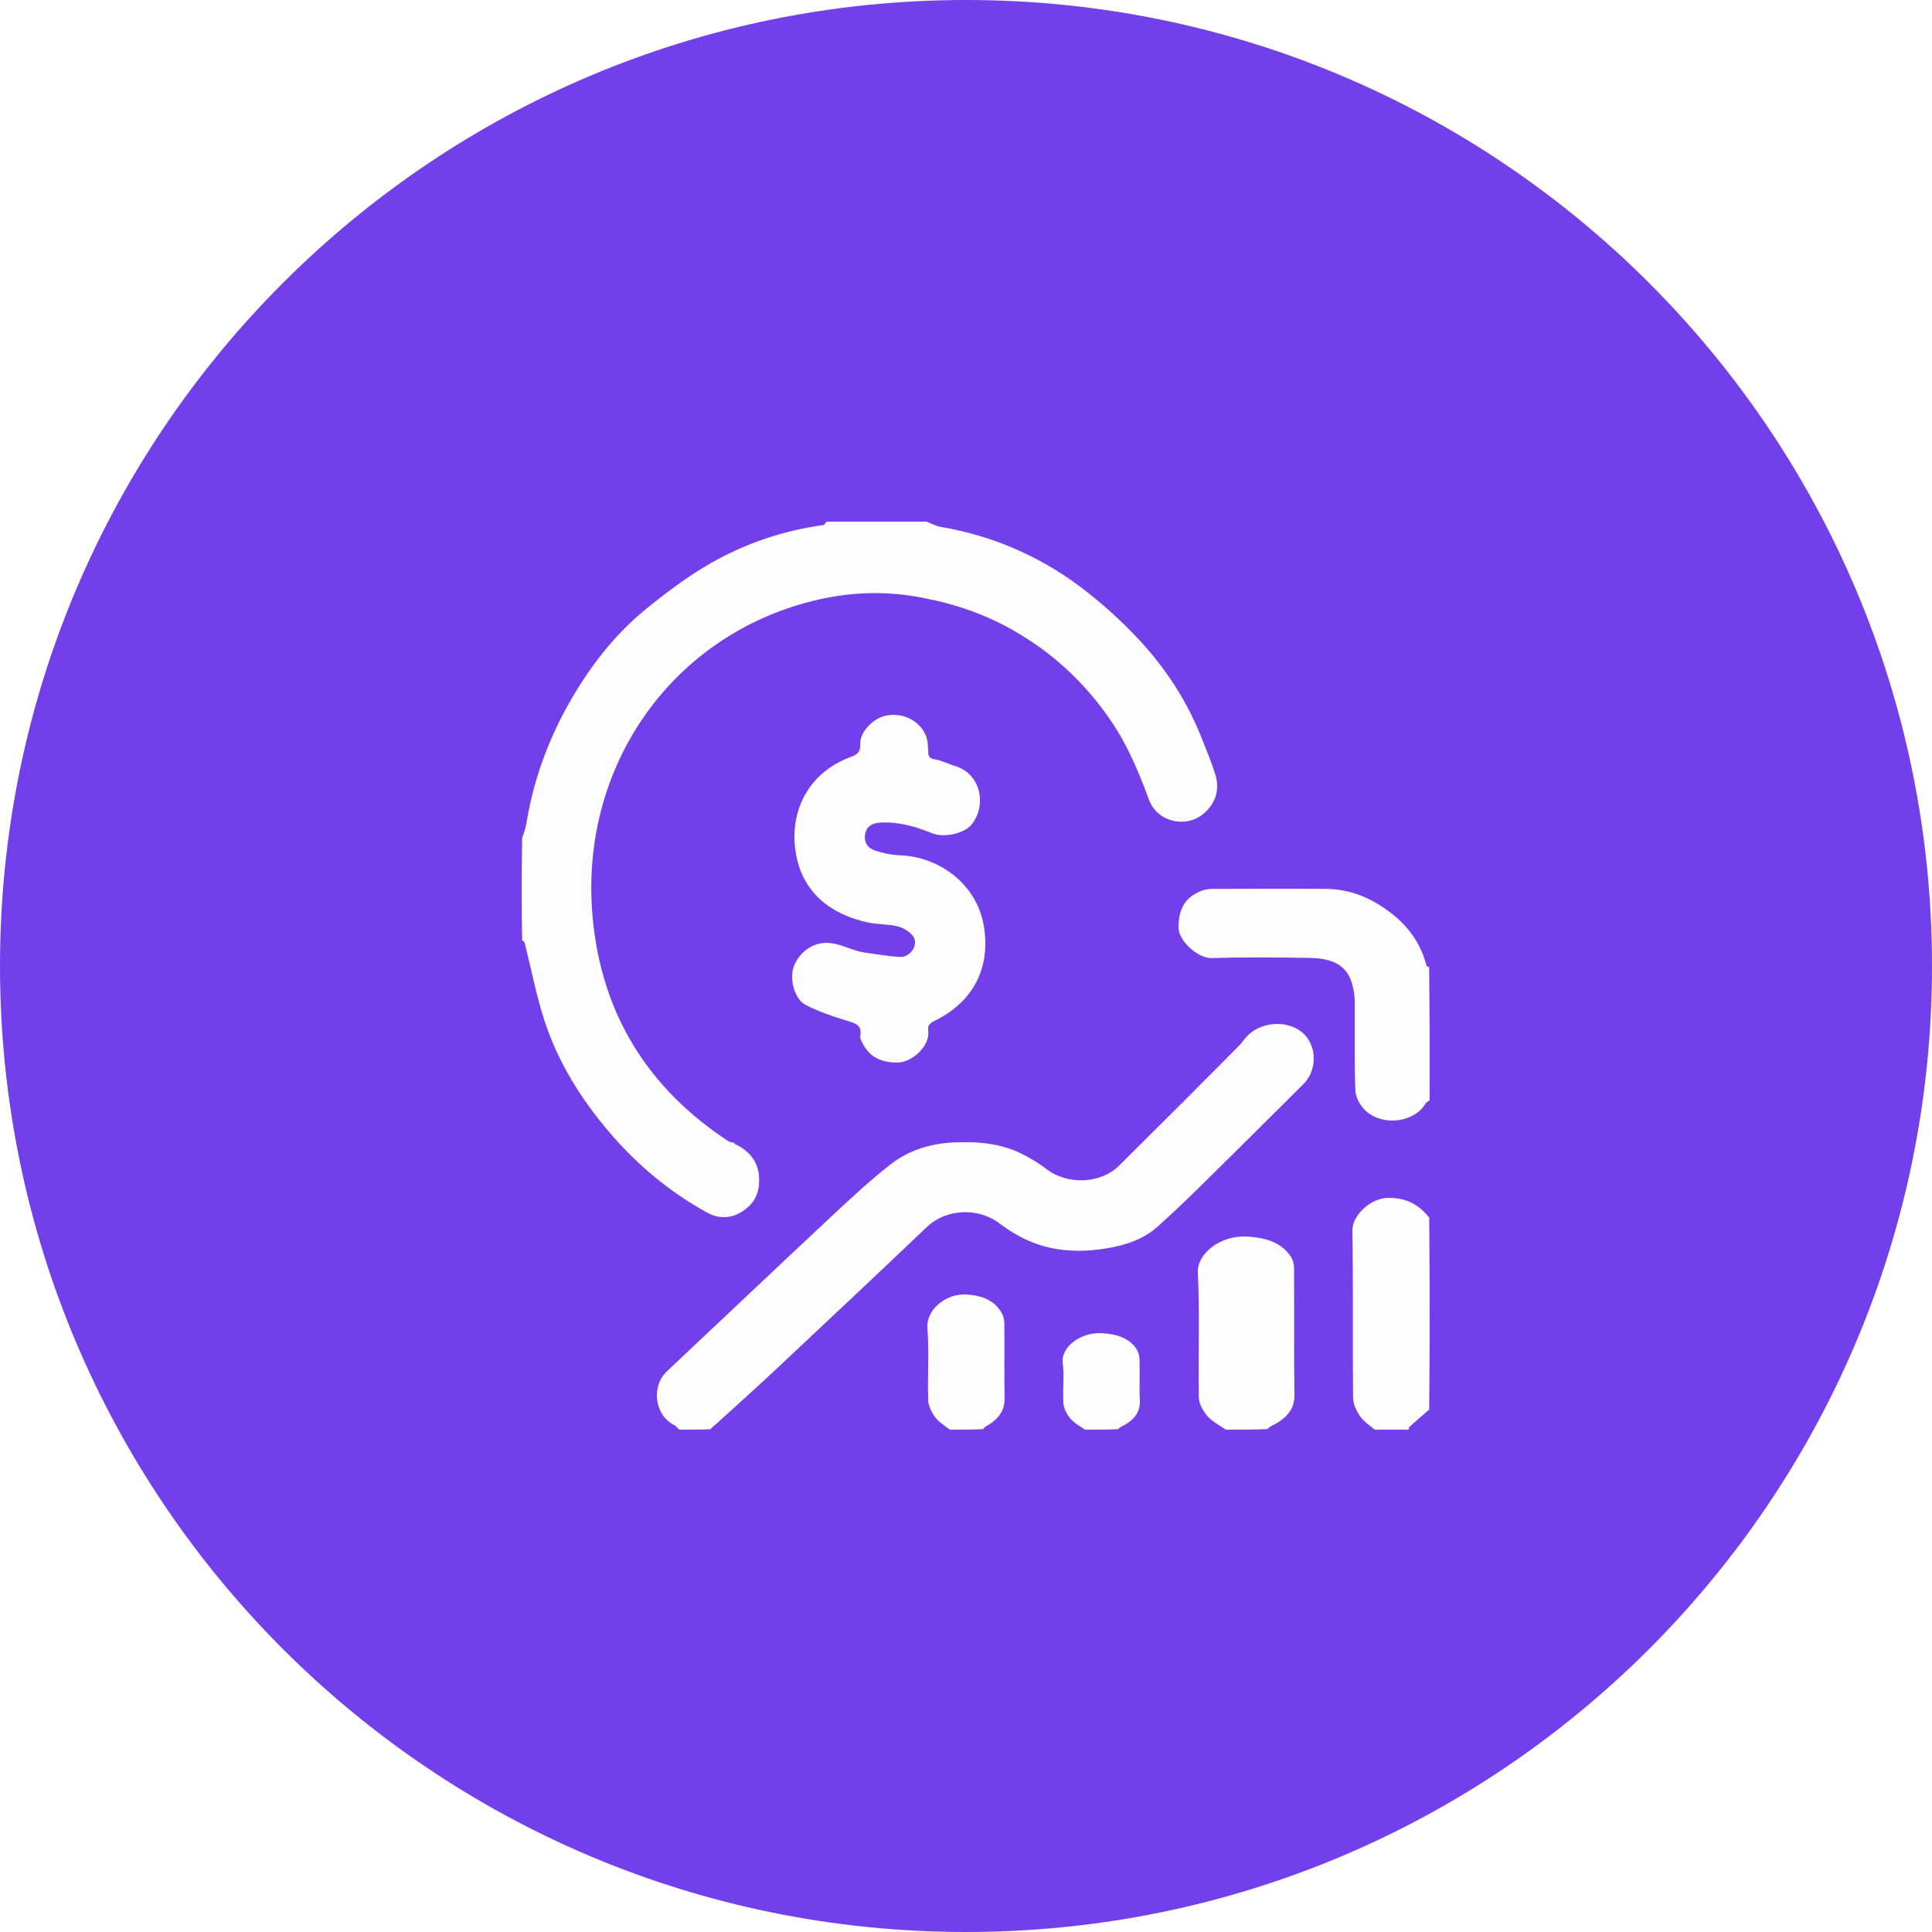
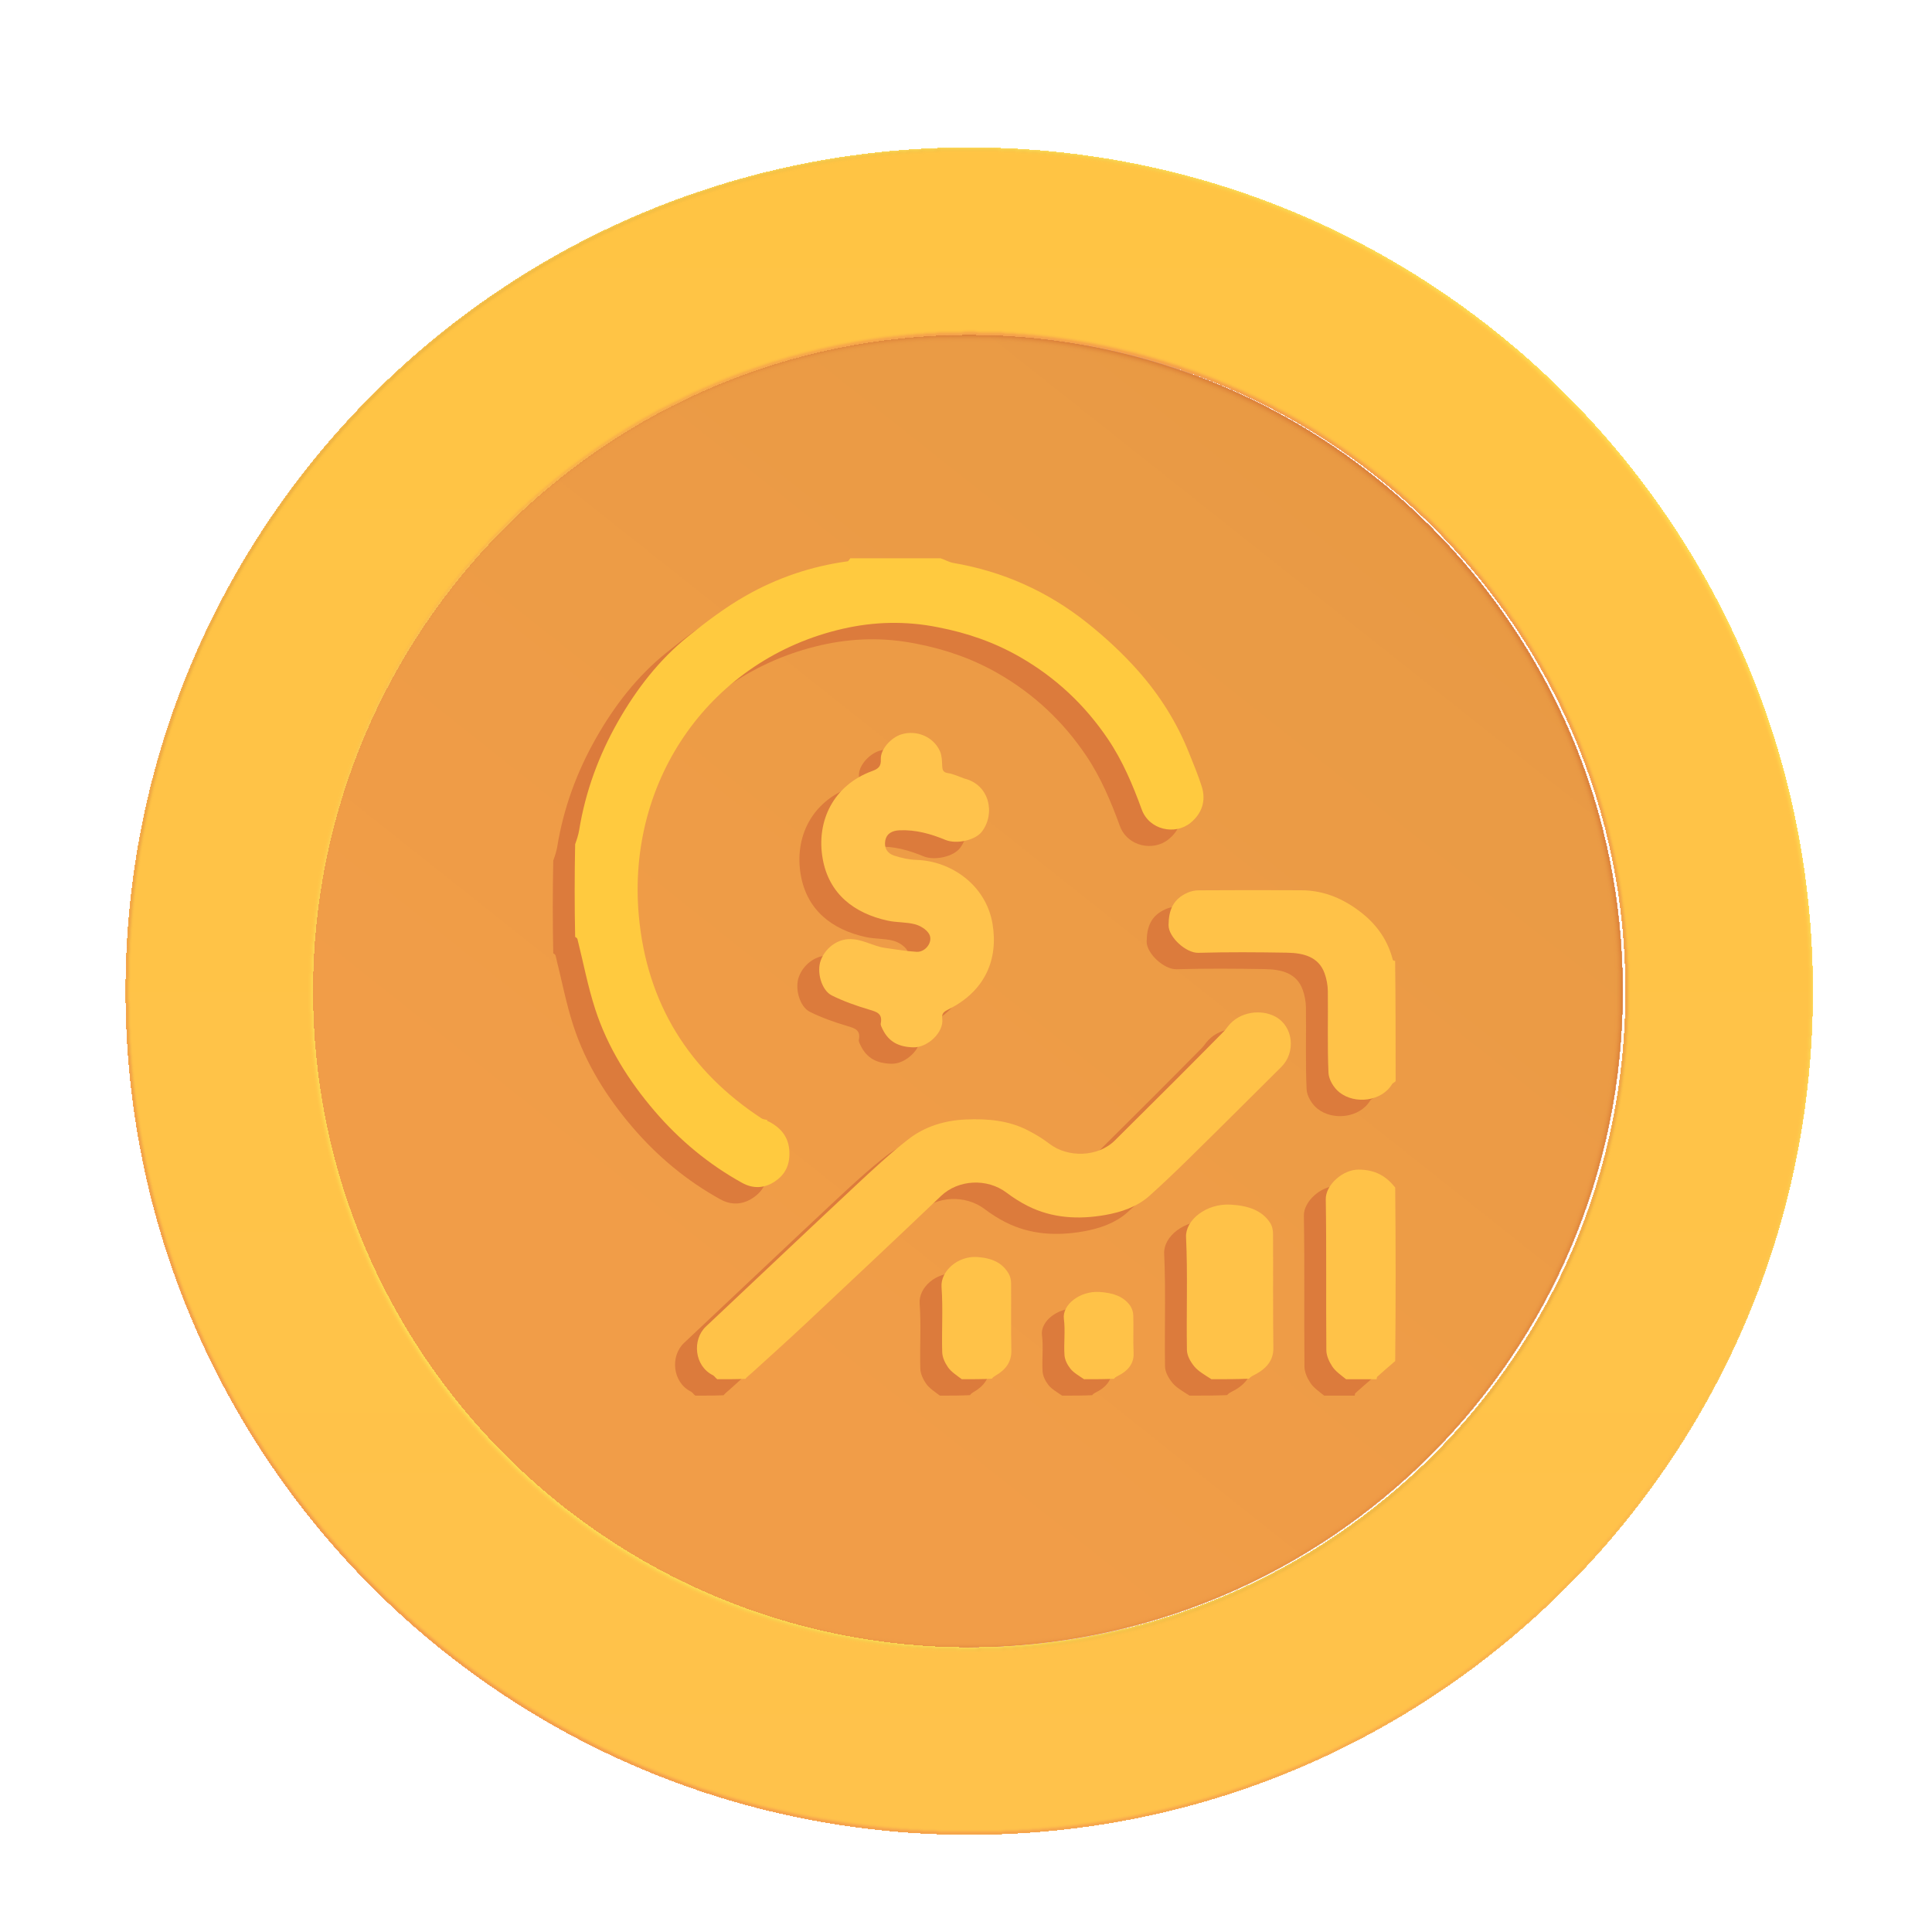
- <svg xmlns="http://www.w3.org/2000/svg" width="100" height="100" viewBox="0 0 100 100" fill="none">
-   <rect width="100" height="100" rx="50" fill="#723FEB" />
-   <path d="M47.943 27C48.216 27.092 48.44 27.228 48.679 27.269C51.511 27.751 54.075 28.895 56.338 30.698C57.382 31.529 58.379 32.452 59.267 33.456C60.483 34.831 61.473 36.389 62.165 38.126C62.422 38.772 62.694 39.413 62.902 40.076C63.157 40.891 62.905 41.62 62.255 42.149C61.376 42.864 59.895 42.562 59.465 41.384C58.95 39.973 58.373 38.599 57.53 37.352C56.202 35.386 54.534 33.829 52.507 32.661C51.052 31.823 49.506 31.28 47.811 30.953C45.947 30.578 44.144 30.629 42.364 31.034C34.876 32.739 29.959 39.593 30.673 47.468C31.13 52.51 33.567 56.361 37.702 59.069C37.793 59.129 37.921 59.129 38.032 59.157C38.032 59.157 38.026 59.161 38.01 59.189C38.036 59.229 38.08 59.241 38.123 59.253C38.888 59.653 39.326 60.24 39.293 61.182C39.268 61.866 38.972 62.344 38.444 62.69C37.847 63.081 37.204 63.1 36.59 62.761C34.678 61.704 33.005 60.316 31.573 58.644C30.096 56.921 28.886 55.001 28.174 52.808C27.751 51.504 27.495 50.142 27.16 48.808C27.147 48.756 27.097 48.714 27.027 48.678C26.991 46.926 26.991 45.163 27.027 43.372C27.128 43.088 27.213 42.834 27.255 42.574C27.618 40.35 28.383 38.277 29.485 36.34C30.542 34.484 31.835 32.815 33.481 31.486C34.532 30.637 35.623 29.813 36.788 29.15C38.598 28.119 40.555 27.457 42.619 27.177C42.679 27.168 42.727 27.061 42.781 27C44.487 27 46.194 27 47.943 27Z" fill="#FDFDFD" />
-   <path d="M35.163 74C35.052 73.922 35.002 73.815 34.915 73.772C33.847 73.244 33.715 71.734 34.514 70.983C37.37 68.298 40.213 65.599 43.077 62.921C44.058 62.005 45.044 61.086 46.108 60.259C47.039 59.535 48.171 59.183 49.396 59.13C50.639 59.077 51.85 59.183 52.961 59.759C53.385 59.979 53.802 60.229 54.176 60.518C55.227 61.33 56.957 61.296 57.928 60.328C59.07 59.19 60.217 58.055 61.358 56.915C62.295 55.979 63.227 55.038 64.158 54.097C64.251 54.003 64.327 53.894 64.408 53.79C65.057 52.956 66.299 52.793 67.129 53.25C68.152 53.814 68.289 55.289 67.46 56.117C66.884 56.693 66.306 57.266 65.728 57.839C64.519 59.038 63.315 60.243 62.097 61.434C61.379 62.137 60.652 62.834 59.9 63.505C59.194 64.135 58.287 64.438 57.367 64.599C55.848 64.866 54.337 64.786 52.936 64.08C52.51 63.865 52.102 63.605 51.725 63.32C50.618 62.484 48.969 62.56 47.972 63.511C45.398 65.962 42.806 68.397 40.213 70.83C39.209 71.773 38.181 72.694 37.161 73.622C37.031 73.741 36.885 73.845 36.778 73.978C36.275 74 35.741 74 35.163 74Z" fill="#FDFDFD" />
-   <path d="M74 56.937C73.932 57.017 73.834 57.042 73.801 57.098C73.213 58.095 71.664 58.286 70.771 57.568C70.451 57.31 70.172 56.842 70.156 56.459C70.087 54.902 70.138 53.34 70.118 51.78C70.114 51.439 70.048 51.085 69.932 50.761C69.591 49.812 68.72 49.597 67.784 49.581C66.092 49.552 64.397 49.541 62.706 49.589C62 49.608 60.994 48.69 61 48.007C61.007 47.168 61.24 46.521 62.088 46.147C62.279 46.063 62.507 46.011 62.718 46.01C64.685 46 66.652 45.995 68.619 46.008C69.955 46.016 71.087 46.534 72.074 47.318C72.967 48.026 73.565 48.92 73.837 49.988C73.847 50.024 73.906 50.049 73.971 50.049C74 52.311 74 54.603 74 56.937Z" fill="#FDFDFD" />
-   <path d="M71.162 74C70.863 73.76 70.556 73.549 70.374 73.272C70.191 72.995 70.036 72.653 70.033 72.338C70.008 69.457 70.046 66.575 70 63.694C69.987 62.888 70.967 61.995 71.879 62C72.84 62.005 73.456 62.374 73.975 63.025C74.008 66.317 74.008 69.625 73.975 72.959C73.61 73.274 73.276 73.562 72.949 73.856C72.916 73.885 72.923 73.951 72.911 74C72.344 74 71.776 74 71.162 74Z" fill="#FDFDFD" />
-   <path d="M63.453 74C63.081 73.758 62.7 73.546 62.473 73.267C62.245 72.988 62.056 72.644 62.051 72.326C62.015 70.173 62.101 68.018 62.001 65.868C61.956 64.89 63.158 63.923 64.558 64.005C65.611 64.067 66.349 64.356 66.799 65.024C66.928 65.214 66.98 65.45 66.981 65.665C66.994 67.848 66.971 70.031 67 72.214C67.009 72.908 66.621 73.402 65.862 73.779C65.764 73.828 65.674 73.886 65.603 73.97C64.921 74 64.216 74 63.453 74Z" fill="#FDFDFD" />
-   <path d="M49.163 74C48.865 73.777 48.56 73.581 48.379 73.323C48.197 73.065 48.05 72.748 48.041 72.454C48.005 71.211 48.094 69.964 48.003 68.725C47.937 67.822 48.926 66.929 50.046 67.004C50.888 67.062 51.477 67.329 51.84 67.945C51.937 68.11 51.983 68.311 51.985 68.496C51.997 69.781 51.971 71.066 52 72.35C52.014 72.992 51.697 73.448 51.089 73.796C51.011 73.841 50.939 73.895 50.883 73.972C50.337 74 49.773 74 49.163 74Z" fill="#FDFDFD" />
-   <path d="M56.162 74C55.865 73.8 55.56 73.625 55.379 73.395C55.197 73.164 55.059 72.882 55.041 72.617C54.995 71.927 55.096 71.229 55.007 70.543C54.903 69.737 55.925 68.934 57.045 69.004C57.823 69.053 58.397 69.257 58.772 69.749C58.902 69.92 58.974 70.139 58.98 70.338C59.005 71.054 58.963 71.772 58.998 72.487C59.028 73.09 58.701 73.521 58.047 73.838C57.981 73.869 57.924 73.912 57.882 73.975C57.336 74 56.772 74 56.162 74Z" fill="#FDFDFD" />
-   <path d="M49.309 39.611C50.749 39.962 51.1 41.614 50.314 42.649C49.936 43.147 48.855 43.385 48.224 43.123C47.384 42.775 46.519 42.534 45.596 42.574C45.14 42.593 44.85 42.789 44.783 43.157C44.703 43.592 44.905 43.899 45.286 44.023C45.695 44.155 46.131 44.255 46.557 44.268C48.577 44.33 50.547 45.729 50.92 47.917C51.268 49.967 50.492 51.783 48.407 52.823C48.15 52.951 48.002 53.048 48.044 53.356C48.149 54.128 47.213 55.02 46.392 55C45.572 54.98 44.988 54.701 44.628 53.962C44.577 53.857 44.504 53.73 44.524 53.629C44.634 53.069 44.299 52.97 43.864 52.841C43.133 52.624 42.401 52.368 41.719 52.028C41.136 51.738 40.838 50.688 41.09 50.017C41.353 49.317 42 48.846 42.658 48.807C43.428 48.762 44.048 49.205 44.761 49.306C45.364 49.391 45.967 49.495 46.574 49.532C47.094 49.563 47.544 48.942 47.29 48.507C47.138 48.247 46.784 48.034 46.48 47.954C45.98 47.822 45.438 47.859 44.93 47.749C42.992 47.329 41.556 46.21 41.2 44.209C40.815 42.046 41.817 39.99 44.032 39.182C44.374 39.057 44.549 38.921 44.527 38.507C44.497 37.942 45.11 37.26 45.715 37.079C46.592 36.816 47.561 37.23 47.92 38.064C48.025 38.31 48.028 38.609 48.041 38.885C48.052 39.122 48.089 39.257 48.37 39.301C48.681 39.349 48.977 39.492 49.309 39.611Z" fill="#FDFDFD" />
+ <svg xmlns="http://www.w3.org/2000/svg" width="353" height="353" viewBox="0 0 353 353" fill="none">
+   <g filter="url(#filter0_i_1082_38)">
+     <path d="M176.5 301.032C242.755 301.032 296.465 247.322 296.465 181.067C296.465 114.812 242.755 61.102 176.5 61.102C110.245 61.102 56.535 114.812 56.535 181.067C56.535 247.322 110.245 301.032 176.5 301.032Z" fill="url(#paint0_linear_1082_38)" />
+   </g>
+   <g filter="url(#filter1_iiii_1082_38)">
+     <path fill-rule="evenodd" clip-rule="evenodd" d="M177.093 335.185C262.196 335.185 331.186 266.196 331.186 181.093C331.186 95.99 262.196 27 177.093 27C91.99 27 23 95.99 23 181.093C23 266.196 91.99 335.185 177.093 335.185ZM177.093 301.058C243.348 301.058 297.058 247.348 297.058 181.093C297.058 114.838 243.348 61.128 177.093 61.128C110.838 61.128 57.128 114.838 57.128 181.093C57.128 247.348 110.838 301.058 177.093 301.058Z" fill="url(#paint1_linear_1082_38)" />
+   </g>
+   <path d="M167.838 105C168.71 105.293 169.426 105.728 170.19 105.858C179.227 107.397 187.41 111.046 194.633 116.801C197.964 119.455 201.146 122.401 203.98 125.606C207.859 129.992 211.019 134.965 213.227 140.509C214.048 142.569 214.918 144.617 215.581 146.732C216.395 149.332 215.591 151.658 213.517 153.347C210.712 155.632 205.983 154.666 204.61 150.905C202.967 146.404 201.125 142.019 198.436 138.037C194.199 131.762 188.875 126.794 182.405 123.068C177.761 120.393 172.829 118.661 167.417 117.615C161.467 116.419 155.715 116.581 150.033 117.875C126.137 123.315 110.444 145.19 112.721 170.324C114.179 186.415 121.959 198.707 135.154 207.348C135.446 207.539 135.855 207.54 136.209 207.63C136.209 207.63 136.19 207.641 136.138 207.731C136.223 207.859 136.361 207.897 136.499 207.934C138.939 209.212 140.339 211.087 140.232 214.091C140.154 216.275 139.209 217.8 137.524 218.903C135.618 220.151 133.566 220.212 131.607 219.13C125.505 215.757 120.166 211.328 115.594 205.992C110.882 200.492 107.018 194.365 104.747 187.365C103.398 183.204 102.58 178.859 101.512 174.599C101.47 174.433 101.309 174.299 101.087 174.186C100.971 168.595 100.971 162.968 101.086 157.252C101.408 156.343 101.679 155.535 101.815 154.704C102.971 147.605 105.412 140.992 108.932 134.808C112.305 128.884 116.431 123.557 121.685 119.317C125.039 116.609 128.521 113.979 132.238 111.861C138.014 108.57 144.26 106.46 150.847 105.563C151.04 105.537 151.193 105.195 151.365 105C156.811 105 162.257 105 167.838 105Z" fill="#DC7B3C" />
+   <path d="M127.054 255C126.699 254.753 126.538 254.409 126.261 254.272C122.851 252.588 122.431 247.769 124.981 245.371C134.097 236.801 143.168 228.188 152.31 219.642C155.439 216.717 158.588 213.785 161.982 211.146C164.954 208.835 168.567 207.711 172.477 207.543C176.445 207.372 180.308 207.712 183.853 209.55C185.208 210.253 186.537 211.049 187.731 211.972C191.086 214.565 196.608 214.454 199.706 211.367C203.351 207.733 207.013 204.113 210.654 200.475C213.644 197.486 216.618 194.483 219.59 191.478C219.886 191.179 220.129 190.831 220.387 190.499C222.459 187.838 226.422 187.319 229.07 188.777C232.337 190.577 232.772 195.283 230.128 197.927C228.291 199.763 226.446 201.593 224.601 203.422C220.742 207.25 216.9 211.095 213.012 214.896C210.718 217.139 208.399 219.363 206 221.505C203.748 223.517 200.852 224.482 197.914 224.998C193.069 225.848 188.246 225.594 183.775 223.34C182.415 222.655 181.113 221.825 179.909 220.915C176.376 218.246 171.116 218.49 167.93 221.523C159.717 229.347 151.446 237.119 143.17 244.884C139.964 247.892 136.684 250.831 133.43 253.793C133.013 254.173 132.549 254.506 132.206 254.93C130.601 255 128.898 255 127.054 255Z" fill="#DC7B3C" />
+   <path d="M251 200.542C250.783 200.801 250.471 200.877 250.364 201.058C248.487 204.238 243.545 204.85 240.696 202.558C239.673 201.736 238.784 200.24 238.73 199.018C238.511 194.048 238.673 189.064 238.612 184.086C238.598 182.997 238.388 181.867 238.016 180.833C236.929 177.805 234.148 177.119 231.163 177.068C225.761 176.976 220.354 176.938 214.956 177.091C212.702 177.155 209.492 174.224 209.511 172.044C209.533 169.367 210.276 167.3 212.983 166.107C213.592 165.839 214.319 165.674 214.993 165.671C221.271 165.639 227.549 165.621 233.826 165.662C238.09 165.69 241.703 167.342 244.854 169.843C247.703 172.105 249.613 174.959 250.481 178.367C250.51 178.481 250.698 178.56 250.906 178.56C251 185.78 251 193.094 251 200.542Z" fill="#DC7B3C" />
+   <path d="M241.943 255C240.989 254.235 240.01 253.561 239.427 252.678C238.843 251.793 238.349 250.701 238.34 249.696C238.259 240.501 238.383 231.304 238.234 222.11C238.193 219.534 241.32 216.687 244.23 216.702C247.299 216.718 249.263 217.895 250.92 219.973C251.027 230.479 251.027 241.037 250.92 251.677C249.754 252.683 248.689 253.601 247.646 254.539C247.54 254.634 247.562 254.844 247.525 255C245.714 255 243.903 255 241.943 255Z" fill="#DC7B3C" />
+   <path d="M217.341 255C216.154 254.229 214.935 253.552 214.211 252.662C213.485 251.771 212.882 250.671 212.865 249.658C212.75 242.787 213.026 235.909 212.706 229.045C212.561 225.927 216.397 222.839 220.865 223.101C224.227 223.298 226.582 224.221 228.019 226.353C228.429 226.961 228.596 227.712 228.6 228.399C228.641 235.366 228.566 242.334 228.659 249.3C228.688 251.515 227.45 253.093 225.027 254.296C224.714 254.451 224.428 254.636 224.202 254.904C222.025 255 219.775 255 217.341 255Z" fill="#DC7B3C" />
+   <path d="M171.732 255C170.783 254.288 169.809 253.662 169.229 252.84C168.649 252.017 168.18 251.004 168.153 250.065C168.037 246.099 168.321 242.119 168.031 238.166C167.82 235.284 170.976 232.432 174.552 232.674C177.239 232.856 179.117 233.71 180.276 235.676C180.585 236.201 180.733 236.844 180.739 237.435C180.777 241.535 180.696 245.636 180.786 249.734C180.831 251.782 179.819 253.238 177.881 254.349C177.63 254.493 177.402 254.664 177.221 254.911C175.479 255 173.68 255 171.732 255Z" fill="#DC7B3C" />
+   <path d="M194.071 255C193.122 254.363 192.148 253.803 191.569 253.068C190.989 252.332 190.549 251.431 190.493 250.586C190.346 248.383 190.668 246.155 190.385 243.968C190.052 241.394 193.313 238.833 196.889 239.056C199.371 239.211 201.203 239.862 202.398 241.431C202.816 241.979 203.043 242.678 203.064 243.313C203.142 245.599 203.009 247.889 203.121 250.173C203.216 252.094 202.174 253.471 200.084 254.481C199.874 254.583 199.694 254.72 199.558 254.92C197.817 255 196.018 255 194.071 255Z" fill="#DC7B3C" />
+   <path d="M172.2 145.249C176.795 146.37 177.916 151.641 175.406 154.945C174.199 156.534 170.752 157.294 168.735 156.458C166.054 155.346 163.295 154.577 160.349 154.704C158.892 154.766 157.969 155.39 157.753 156.565C157.498 157.954 158.144 158.933 159.361 159.328C160.664 159.751 162.055 160.069 163.417 160.111C169.862 160.309 176.152 164.772 177.339 171.755C178.452 178.3 175.974 184.095 169.319 187.414C168.499 187.823 168.026 188.131 168.16 189.114C168.497 191.579 165.51 194.425 162.888 194.361C160.271 194.297 158.407 193.408 157.258 191.048C157.096 190.714 156.864 190.307 156.928 189.986C157.28 188.199 156.211 187.883 154.822 187.471C152.487 186.778 150.154 185.961 147.976 184.877C146.114 183.95 145.164 180.601 145.968 178.458C146.807 176.225 148.874 174.72 150.974 174.598C153.428 174.454 155.408 175.867 157.684 176.189C159.609 176.462 161.533 176.792 163.468 176.909C165.129 177.01 166.565 175.028 165.754 173.641C165.269 172.81 164.139 172.13 163.171 171.875C161.575 171.454 159.846 171.571 158.224 171.219C152.038 169.879 147.456 166.308 146.319 159.923C145.089 153.019 148.288 146.458 155.357 143.879C156.45 143.481 157.008 143.045 156.938 141.725C156.842 139.921 158.797 137.745 160.728 137.166C163.529 136.326 166.619 137.648 167.765 140.312C168.102 141.096 168.111 142.049 168.152 142.93C168.187 143.688 168.306 144.118 169.202 144.258C170.194 144.412 171.139 144.867 172.2 145.249Z" fill="#DC7B3C" />
+   <path d="M171.838 102C172.71 102.293 173.426 102.728 174.19 102.858C183.227 104.397 191.41 108.046 198.633 113.801C201.964 116.455 205.146 119.401 207.98 122.606C211.859 126.992 215.019 131.965 217.227 137.509C218.048 139.569 218.918 141.617 219.581 143.732C220.395 146.332 219.591 148.658 217.517 150.347C214.712 152.632 209.983 151.666 208.61 147.905C206.967 143.404 205.125 139.019 202.436 135.037C198.199 128.762 192.875 123.794 186.405 120.068C181.761 117.393 176.829 115.661 171.417 114.615C165.467 113.419 159.715 113.581 154.033 114.875C130.137 120.315 114.444 142.19 116.721 167.324C118.179 183.415 125.959 195.707 139.154 204.348C139.446 204.539 139.855 204.54 140.209 204.63C140.209 204.63 140.19 204.641 140.138 204.731C140.223 204.859 140.361 204.897 140.499 204.934C142.939 206.212 144.339 208.087 144.232 211.091C144.154 213.275 143.209 214.8 141.524 215.903C139.618 217.151 137.566 217.212 135.607 216.13C129.505 212.757 124.166 208.328 119.594 202.992C114.882 197.492 111.018 191.365 108.747 184.365C107.398 180.204 106.58 175.859 105.512 171.599C105.47 171.433 105.309 171.299 105.087 171.186C104.971 165.595 104.971 159.968 105.086 154.252C105.408 153.343 105.679 152.535 105.815 151.704C106.971 144.605 109.412 137.992 112.932 131.808C116.305 125.884 120.431 120.557 125.685 116.317C129.039 113.609 132.521 110.979 136.238 108.861C142.014 105.57 148.26 103.46 154.847 102.563C155.04 102.537 155.193 102.195 155.365 102C160.811 102 166.257 102 171.838 102Z" fill="url(#paint2_linear_1082_38)" />
+   <path d="M131.054 252C130.699 251.753 130.538 251.409 130.261 251.272C126.851 249.588 126.431 244.769 128.981 242.371C138.097 233.801 147.168 225.188 156.31 216.642C159.439 213.717 162.588 210.785 165.982 208.146C168.954 205.835 172.567 204.711 176.477 204.543C180.445 204.372 184.308 204.712 187.853 206.55C189.208 207.253 190.537 208.049 191.731 208.972C195.086 211.565 200.608 211.454 203.706 208.367C207.351 204.733 211.013 201.113 214.654 197.475C217.644 194.486 220.618 191.483 223.59 188.478C223.886 188.179 224.129 187.831 224.387 187.499C226.459 184.838 230.422 184.319 233.07 185.777C236.337 187.577 236.772 192.283 234.128 194.927C232.291 196.763 230.446 198.593 228.601 200.422C224.742 204.25 220.9 208.095 217.012 211.896C214.718 214.139 212.399 216.363 210 218.505C207.748 220.517 204.852 221.482 201.914 221.998C197.069 222.848 192.246 222.594 187.775 220.34C186.415 219.655 185.113 218.825 183.909 217.915C180.376 215.246 175.116 215.49 171.93 218.523C163.717 226.347 155.446 234.119 147.17 241.884C143.964 244.892 140.684 247.831 137.43 250.793C137.013 251.173 136.549 251.506 136.206 251.93C134.601 252 132.898 252 131.054 252Z" fill="#FFC248" />
+   <path d="M255 197.542C254.783 197.801 254.471 197.877 254.364 198.058C252.487 201.238 247.545 201.85 244.696 199.558C243.673 198.736 242.784 197.24 242.73 196.018C242.511 191.048 242.673 186.064 242.612 181.086C242.598 179.997 242.388 178.867 242.016 177.833C240.929 174.805 238.148 174.119 235.163 174.068C229.761 173.976 224.354 173.938 218.956 174.091C216.702 174.155 213.492 171.224 213.511 169.044C213.533 166.367 214.276 164.3 216.983 163.107C217.592 162.839 218.319 162.674 218.993 162.671C225.271 162.639 231.549 162.621 237.826 162.662C242.09 162.69 245.703 164.342 248.854 166.843C251.703 169.105 253.613 171.959 254.481 175.367C254.51 175.481 254.698 175.56 254.906 175.56C255 182.78 255 190.094 255 197.542Z" fill="#FFC248" />
+   <path d="M245.943 252C244.989 251.235 244.01 250.561 243.427 249.678C242.843 248.793 242.349 247.701 242.34 246.696C242.259 237.501 242.383 228.304 242.234 219.11C242.193 216.534 245.32 213.687 248.23 213.702C251.299 213.718 253.263 214.895 254.92 216.973C255.027 227.479 255.027 238.037 254.92 248.677C253.754 249.683 252.69 250.601 251.646 251.539C251.54 251.634 251.562 251.844 251.525 252C249.714 252 247.903 252 245.943 252Z" fill="#FFC248" />
+   <path d="M221.341 252C220.154 251.229 218.935 250.552 218.211 249.662C217.485 248.771 216.882 247.671 216.865 246.658C216.75 239.787 217.026 232.909 216.706 226.045C216.561 222.927 220.397 219.839 224.865 220.101C228.227 220.298 230.582 221.221 232.019 223.353C232.429 223.961 232.596 224.712 232.6 225.399C232.641 232.366 232.566 239.334 232.659 246.3C232.688 248.515 231.45 250.093 229.027 251.296C228.714 251.451 228.428 251.636 228.202 251.904C226.025 252 223.775 252 221.341 252Z" fill="#FFC248" />
+   <path d="M175.732 252C174.783 251.288 173.809 250.662 173.229 249.84C172.649 249.017 172.18 248.004 172.153 247.065C172.037 243.099 172.321 239.119 172.031 235.166C171.82 232.284 174.976 229.432 178.552 229.674C181.239 229.856 183.117 230.71 184.276 232.676C184.585 233.201 184.733 233.844 184.739 234.435C184.777 238.535 184.696 242.636 184.786 246.734C184.831 248.782 183.819 250.238 181.881 251.349C181.63 251.493 181.402 251.664 181.221 251.911C179.479 252 177.68 252 175.732 252Z" fill="#FFC248" />
+   <path d="M198.071 252C197.122 251.363 196.148 250.803 195.569 250.068C194.989 249.332 194.549 248.431 194.493 247.586C194.346 245.383 194.668 243.155 194.385 240.968C194.052 238.394 197.313 235.833 200.889 236.056C203.371 236.211 205.203 236.862 206.398 238.431C206.816 238.979 207.043 239.678 207.064 240.313C207.142 242.599 207.009 244.889 207.121 247.173C207.216 249.094 206.174 250.471 204.084 251.481C203.874 251.583 203.694 251.72 203.558 251.92C201.817 252 200.018 252 198.071 252Z" fill="#FFC248" />
+   <path d="M176.2 142.249C180.795 143.37 181.916 148.641 179.406 151.945C178.199 153.534 174.752 154.294 172.735 153.458C170.054 152.346 167.295 151.577 164.349 151.704C162.892 151.766 161.969 152.39 161.753 153.565C161.498 154.954 162.144 155.933 163.361 156.328C164.664 156.751 166.055 157.069 167.417 157.111C173.862 157.309 180.152 161.772 181.339 168.755C182.452 175.3 179.974 181.095 173.319 184.414C172.499 184.823 172.026 185.131 172.16 186.114C172.497 188.579 169.51 191.425 166.888 191.361C164.271 191.297 162.407 190.408 161.258 188.048C161.096 187.714 160.864 187.307 160.928 186.986C161.28 185.199 160.211 184.883 158.822 184.471C156.487 183.778 154.154 182.961 151.976 181.877C150.114 180.95 149.164 177.601 149.968 175.458C150.807 173.225 152.874 171.72 154.974 171.598C157.428 171.454 159.408 172.867 161.684 173.189C163.609 173.462 165.533 173.792 167.468 173.909C169.129 174.01 170.565 172.028 169.754 170.641C169.269 169.81 168.139 169.13 167.171 168.875C165.575 168.454 163.846 168.571 162.224 168.219C156.038 166.879 151.456 163.308 150.319 156.923C149.089 150.019 152.288 143.458 159.357 140.879C160.45 140.481 161.008 140.045 160.938 138.725C160.842 136.921 162.797 134.745 164.728 134.166C167.529 133.326 170.619 134.648 171.765 137.312C172.102 138.096 172.111 139.049 172.152 139.93C172.187 140.688 172.306 141.118 173.202 141.258C174.194 141.412 175.139 141.867 176.2 142.249Z" fill="url(#paint3_linear_1082_38)" />
+   <defs>
+     <filter id="filter0_i_1082_38" x="56.285" y="61.102" width="240.18" height="240.18" filterUnits="userSpaceOnUse" color-interpolation-filters="sRGB">
+       <feFlood flood-opacity="0" result="BackgroundImageFix" />
+       <feBlend mode="normal" in="SourceGraphic" in2="BackgroundImageFix" result="shape" />
+       <feColorMatrix in="SourceAlpha" type="matrix" values="0 0 0 0 0 0 0 0 0 0 0 0 0 0 0 0 0 0 127 0" result="hardAlpha" />
+       <feOffset dx="-0.25" dy="0.25" />
+       <feGaussianBlur stdDeviation="0.5" />
+       <feComposite in2="hardAlpha" operator="arithmetic" k2="-1" k3="1" />
+       <feColorMatrix type="matrix" values="0 0 0 0 0.831 0 0 0 0 0.451 0 0 0 0 0.196 0 0 0 1 0" />
+       <feBlend mode="normal" in2="shape" result="effect1_innerShadow_1082_38" />
+     </filter>
+     <filter id="filter1_iiii_1082_38" x="22.7" y="26.7" width="308.786" height="308.785" filterUnits="userSpaceOnUse" color-interpolation-filters="sRGB">
+       <feFlood flood-opacity="0" result="BackgroundImageFix" />
+       <feBlend mode="normal" in="SourceGraphic" in2="BackgroundImageFix" result="shape" />
+       <feColorMatrix in="SourceAlpha" type="matrix" values="0 0 0 0 0 0 0 0 0 0 0 0 0 0 0 0 0 0 127 0" result="hardAlpha" />
+       <feOffset dx="0.3" dy="0.3" />
+       <feGaussianBlur stdDeviation="0.3" />
+       <feComposite in2="hardAlpha" operator="arithmetic" k2="-1" k3="1" />
+       <feColorMatrix type="matrix" values="0 0 0 0 0.886 0 0 0 0 0.663 0 0 0 0 0.235 0 0 0 1 0" />
+       <feBlend mode="normal" in2="shape" result="effect1_innerShadow_1082_38" />
+       <feColorMatrix in="SourceAlpha" type="matrix" values="0 0 0 0 0 0 0 0 0 0 0 0 0 0 0 0 0 0 127 0" result="hardAlpha" />
+       <feOffset dx="0.3" dy="-0.3" />
+       <feGaussianBlur stdDeviation="0.3" />
+       <feComposite in2="hardAlpha" operator="arithmetic" k2="-1" k3="1" />
+       <feColorMatrix type="matrix" values="0 0 0 0 0.957 0 0 0 0 0.608 0 0 0 0 0.294 0 0 0 1 0" />
+       <feBlend mode="normal" in2="effect1_innerShadow_1082_38" result="effect2_innerShadow_1082_38" />
+       <feColorMatrix in="SourceAlpha" type="matrix" values="0 0 0 0 0 0 0 0 0 0 0 0 0 0 0 0 0 0 127 0" result="hardAlpha" />
+       <feOffset dy="-0.3" />
+       <feGaussianBlur stdDeviation="0.3" />
+       <feComposite in2="hardAlpha" operator="arithmetic" k2="-1" k3="1" />
+       <feColorMatrix type="matrix" values="0 0 0 0 0.957 0 0 0 0 0.608 0 0 0 0 0.294 0 0 0 1 0" />
+       <feBlend mode="normal" in2="effect2_innerShadow_1082_38" result="effect3_innerShadow_1082_38" />
+       <feColorMatrix in="SourceAlpha" type="matrix" values="0 0 0 0 0 0 0 0 0 0 0 0 0 0 0 0 0 0 127 0" result="hardAlpha" />
+       <feOffset dx="-0.3" dy="0.3" />
+       <feGaussianBlur stdDeviation="0.3" />
+       <feComposite in2="hardAlpha" operator="arithmetic" k2="-1" k3="1" />
+       <feColorMatrix type="matrix" values="0 0 0 0 1 0 0 0 0 0.882 0 0 0 0 0.337 0 0 0 1 0" />
+       <feBlend mode="normal" in2="effect3_innerShadow_1082_38" result="effect4_innerShadow_1082_38" />
+     </filter>
+     <linearGradient id="paint0_linear_1082_38" x1="127.554" y1="241.055" x2="257.172" y2="77.649" gradientUnits="userSpaceOnUse">
+       <stop stop-color="#F19D48" />
+       <stop offset="1" stop-color="#E89A44" />
+     </linearGradient>
+     <linearGradient id="paint1_linear_1082_38" x1="177.093" y1="26.997" x2="177.093" y2="335.188" gradientUnits="userSpaceOnUse">
+       <stop stop-color="#FFC444" />
+       <stop offset="1" stop-color="#FFC24B" />
+     </linearGradient>
+     <linearGradient id="paint2_linear_1082_38" x1="162.447" y1="102" x2="162.447" y2="216.894" gradientUnits="userSpaceOnUse">
+       <stop offset="0.46" stop-color="#FFCA3F" />
+       <stop offset="1" stop-color="#FFCA3F" />
+     </linearGradient>
+     <linearGradient id="paint3_linear_1082_38" x1="165.638" y1="133.915" x2="165.638" y2="191.362" gradientUnits="userSpaceOnUse">
+       <stop offset="0.07" stop-color="#FFC34C" />
+       <stop offset="1" stop-color="#FFC34C" />
+     </linearGradient>
+   </defs>
</svg>
